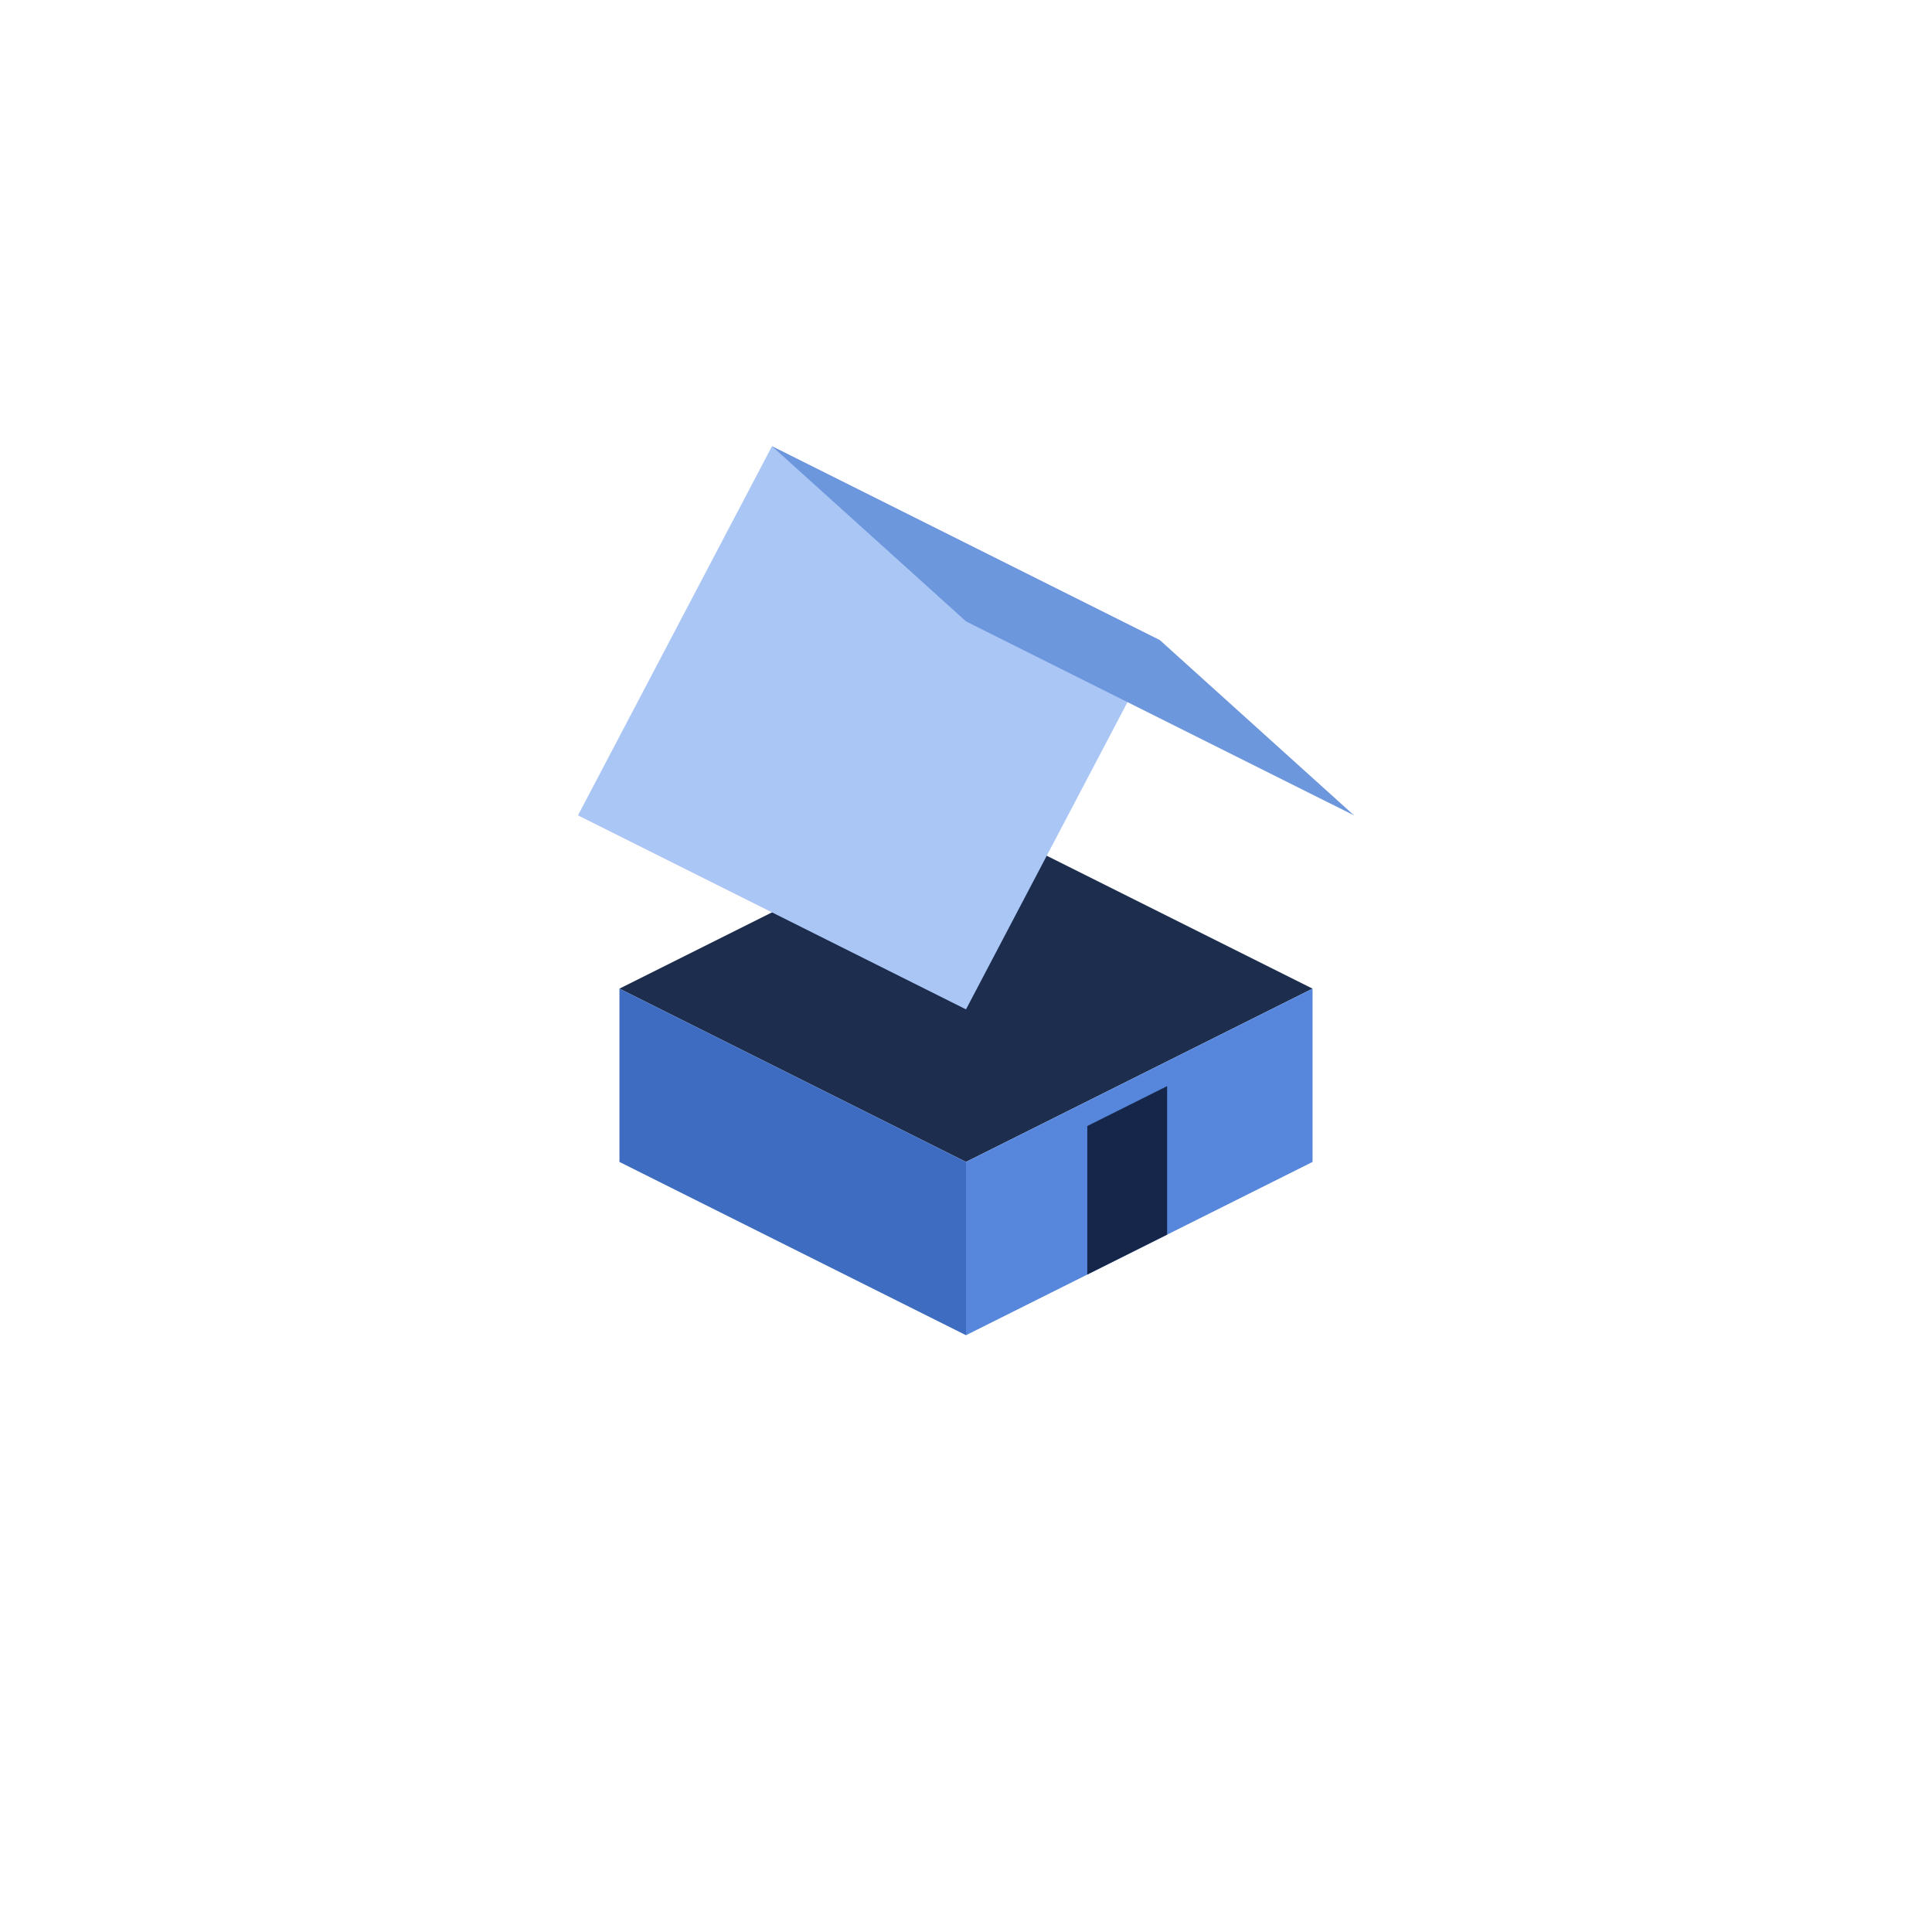
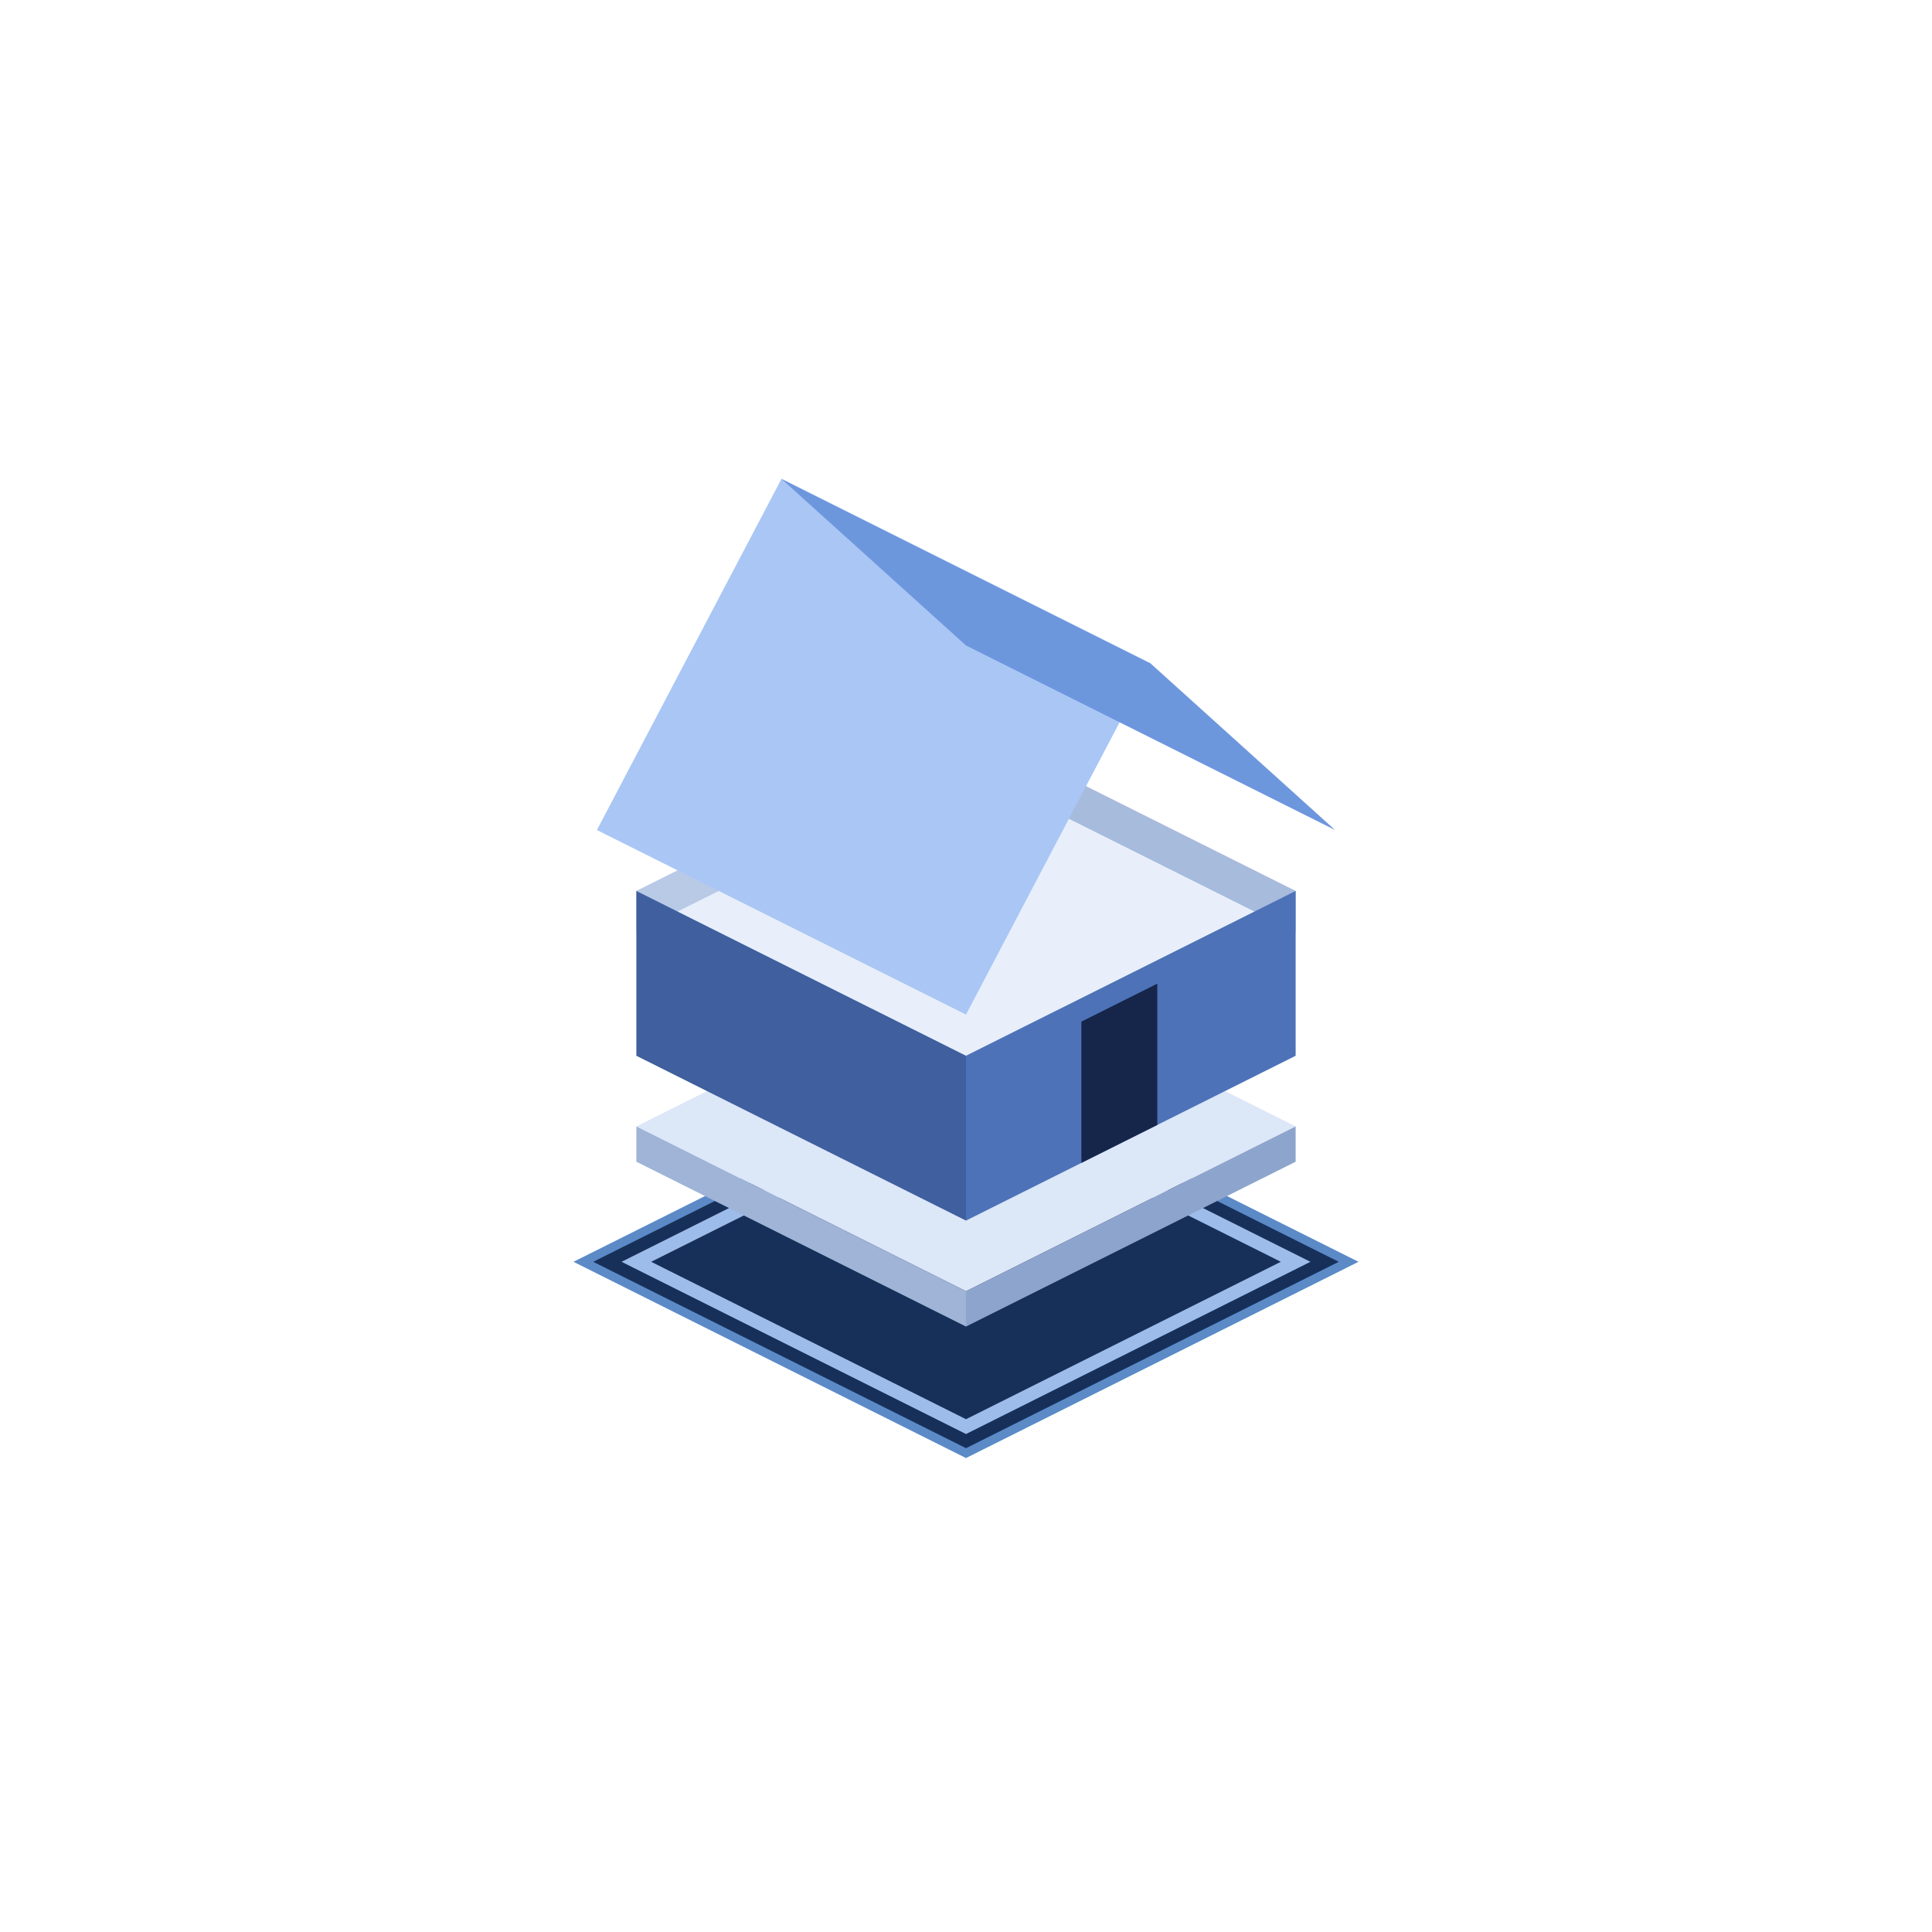
<svg xmlns="http://www.w3.org/2000/svg" width="512" height="512" viewBox="0 0 512 512">
-   <g transform="translate(256,262) scale(0.82) translate(-256,-250)">
-     <path d="M144 250 L256 306 L368 250 L256 194 Z" fill="#1d2d4e" />
-     <path d="M144 250 L256 306 L256 362 L144 306 Z" fill="#3d6cc0" />
-     <path d="M256 306 L368 250 L368 306 L256 362 Z" fill="#5687dd" />
-     <path d="M295.2 294.4 L321 281.5 L321 329.5 L295.2 342.4 Z" fill="#16264a" />
-     <path d="M130.6 194 L256 256.7 L318.7 137.4 L193.3 74.7 Z" fill="#a9c6f5" />
-     <path d="M256 131.3 L381.4 194 L318.7 137.4 L193.3 74.7 Z" fill="#6d97dd" />
+   <g transform="translate(256,256) scale(0.78) translate(-256,-251.5)">
+     <path d="M126 352 L256 417 L386 352 L256 287 Z" fill="#17305a" stroke="#5b8ac7" stroke-width="3" />
+     <path d="M144 352 L256 408 L368 352 L256 296 Z" fill="none" stroke="#9dbcea" stroke-width="4.5" />
+     <path d="M144 306 L256 362 L368 306 L256 250 Z" fill="#dce7f8" />
+     <path d="M144 306 L256 362 L256 374 L144 318 Z" fill="#9fb4d6" />
+     <path d="M256 362 L368 306 L368 318 L256 374 Z" fill="#8da5cc" />
+     <path d="M144 226 L256 282 L368 226 L256 170 Z" fill="#e8effb" />
+     <path d="M144 226 L256 170 L256 184 L144 240 Z" fill="#b9cae7" />
+     <path d="M256 170 L368 226 L368 240 L256 184 Z" fill="#a7bbdc" />
+     <path d="M144 226 L256 282 L256 338 L144 282 Z" fill="#3f5f9e" />
+     <path d="M256 282 L368 226 L368 282 L256 338 Z" fill="#4d72b8" />
+     <path d="M295.2 270.4 L321 257.5 L321 305.5 L295.2 318.4 Z" fill="#16264a" />
+     <path d="M130.6 205.3 L256 268 L318.7 148.7 L193.3 86 Z" fill="#a9c6f5" />
+     <path d="M256 142.6 L381.4 205.3 L318.7 148.7 L193.3 86 Z" fill="#6d97dd" />
  </g>
</svg>
